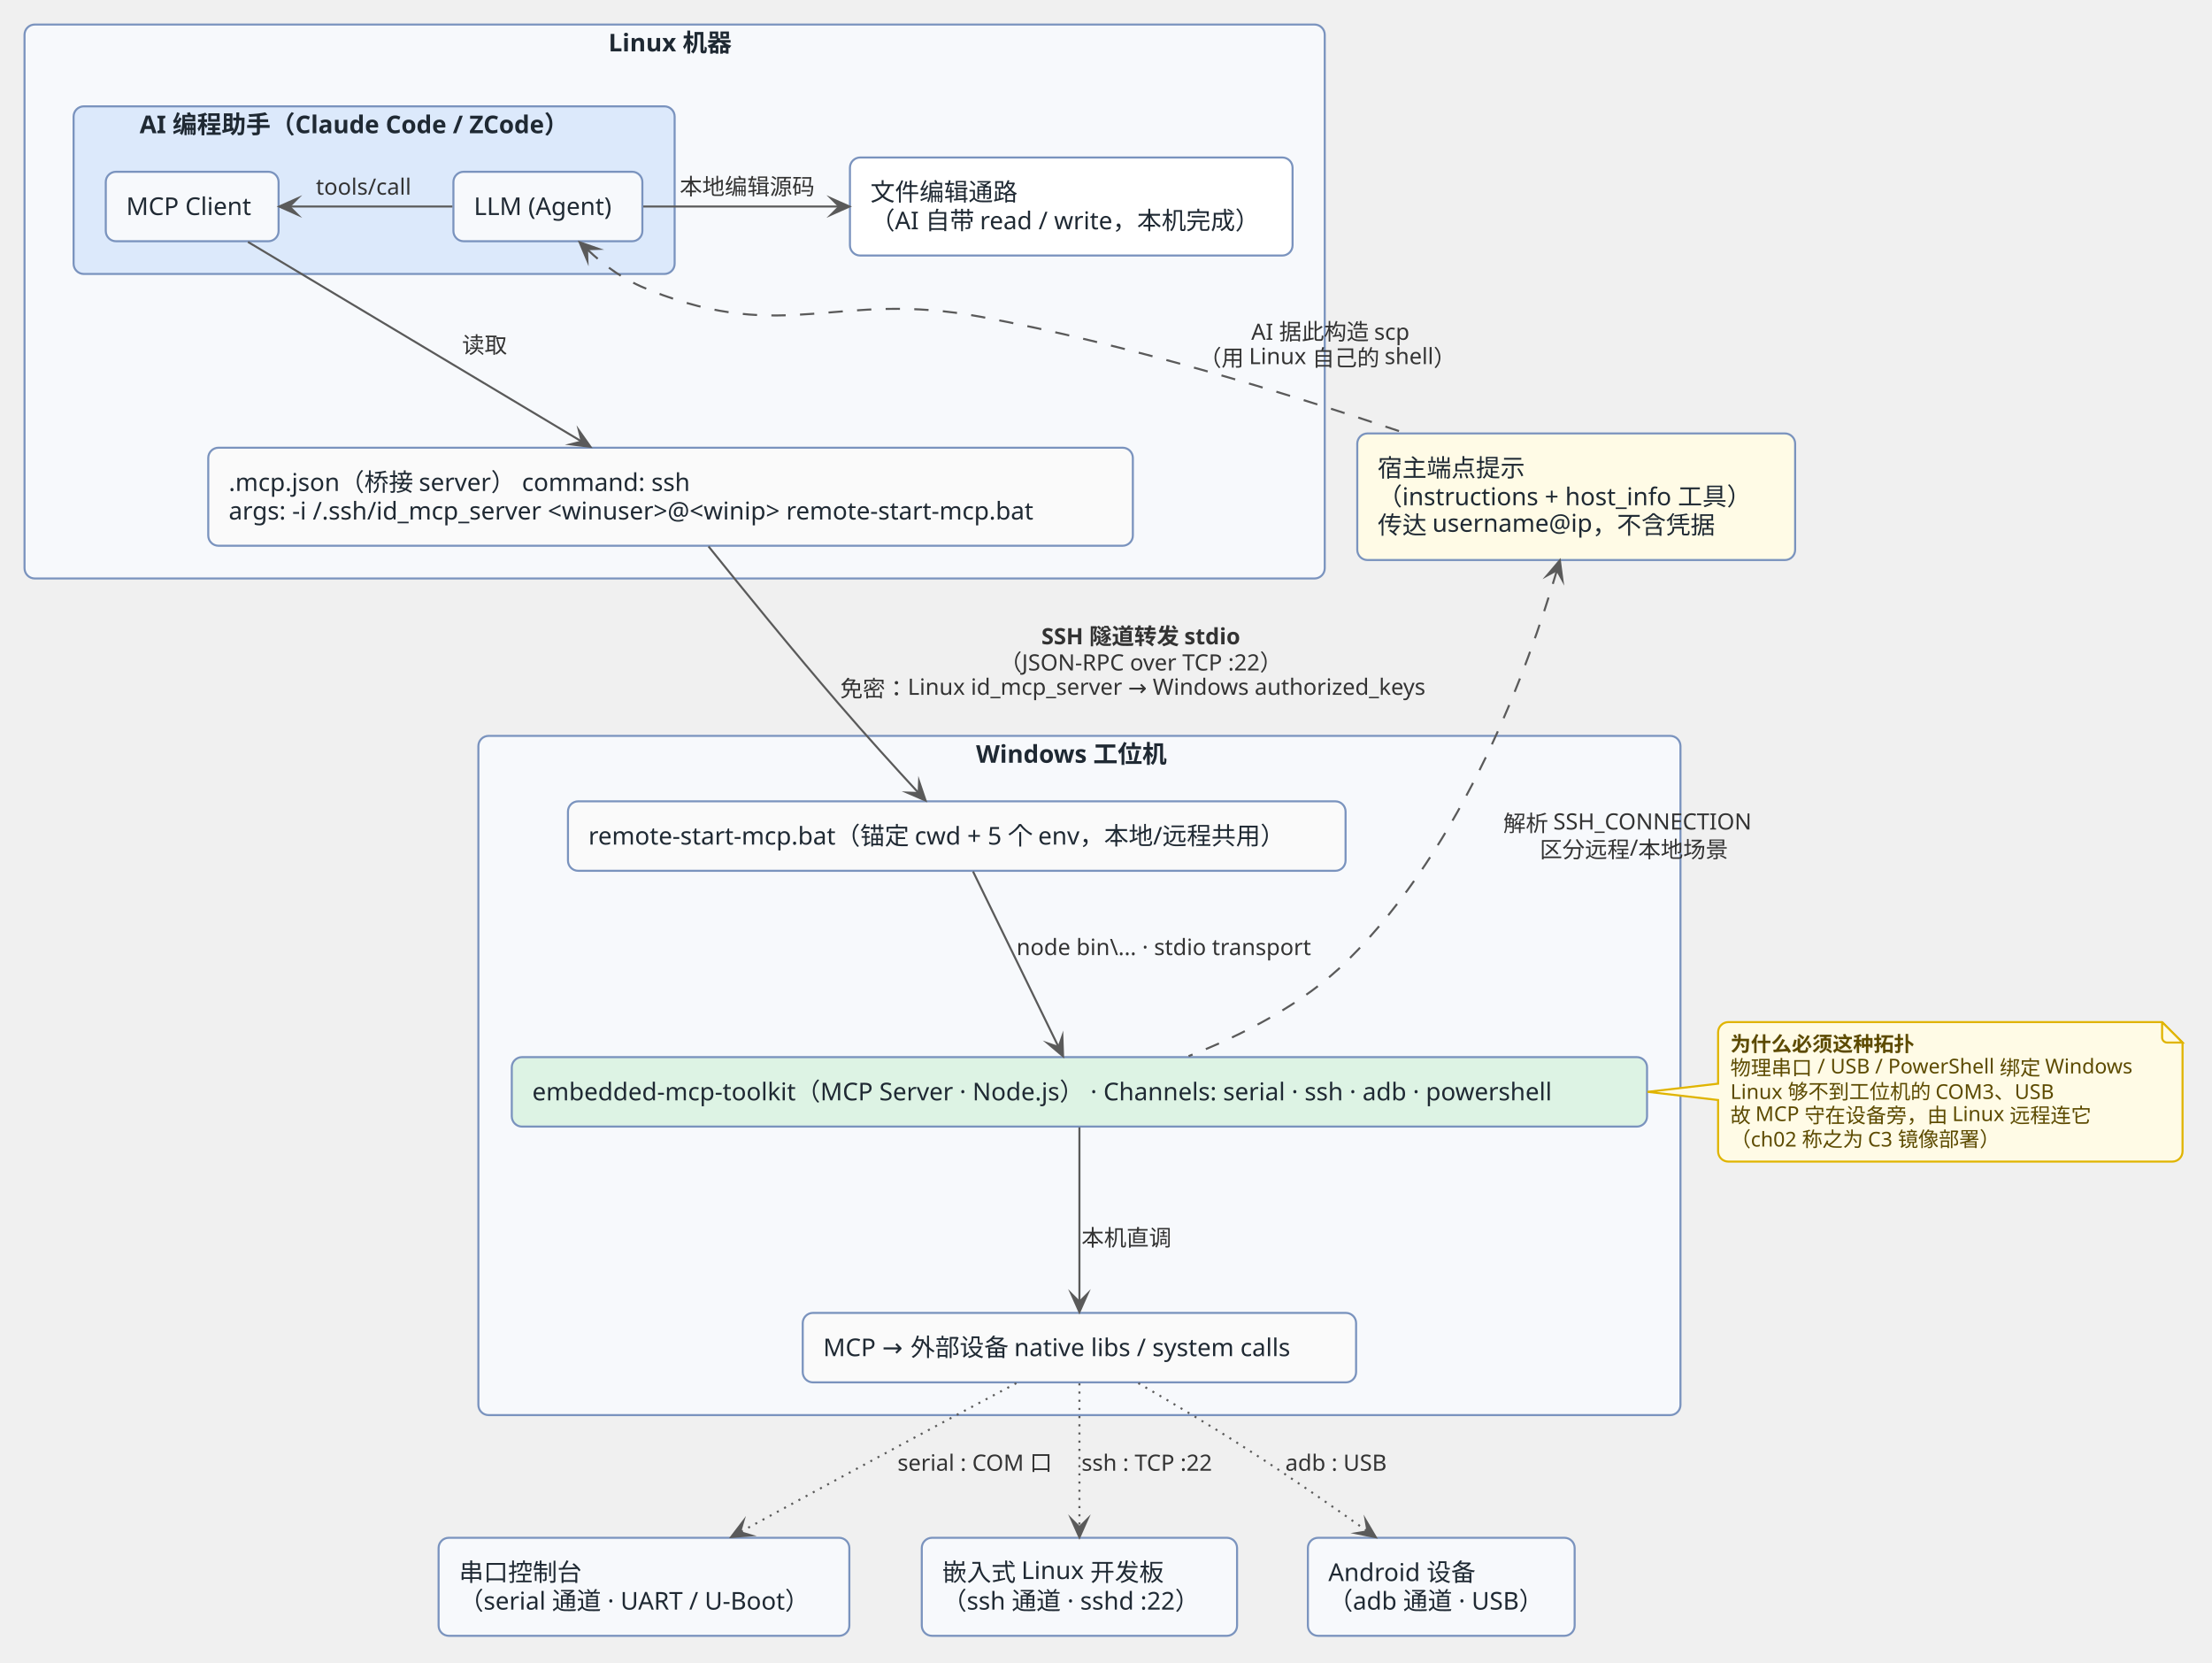
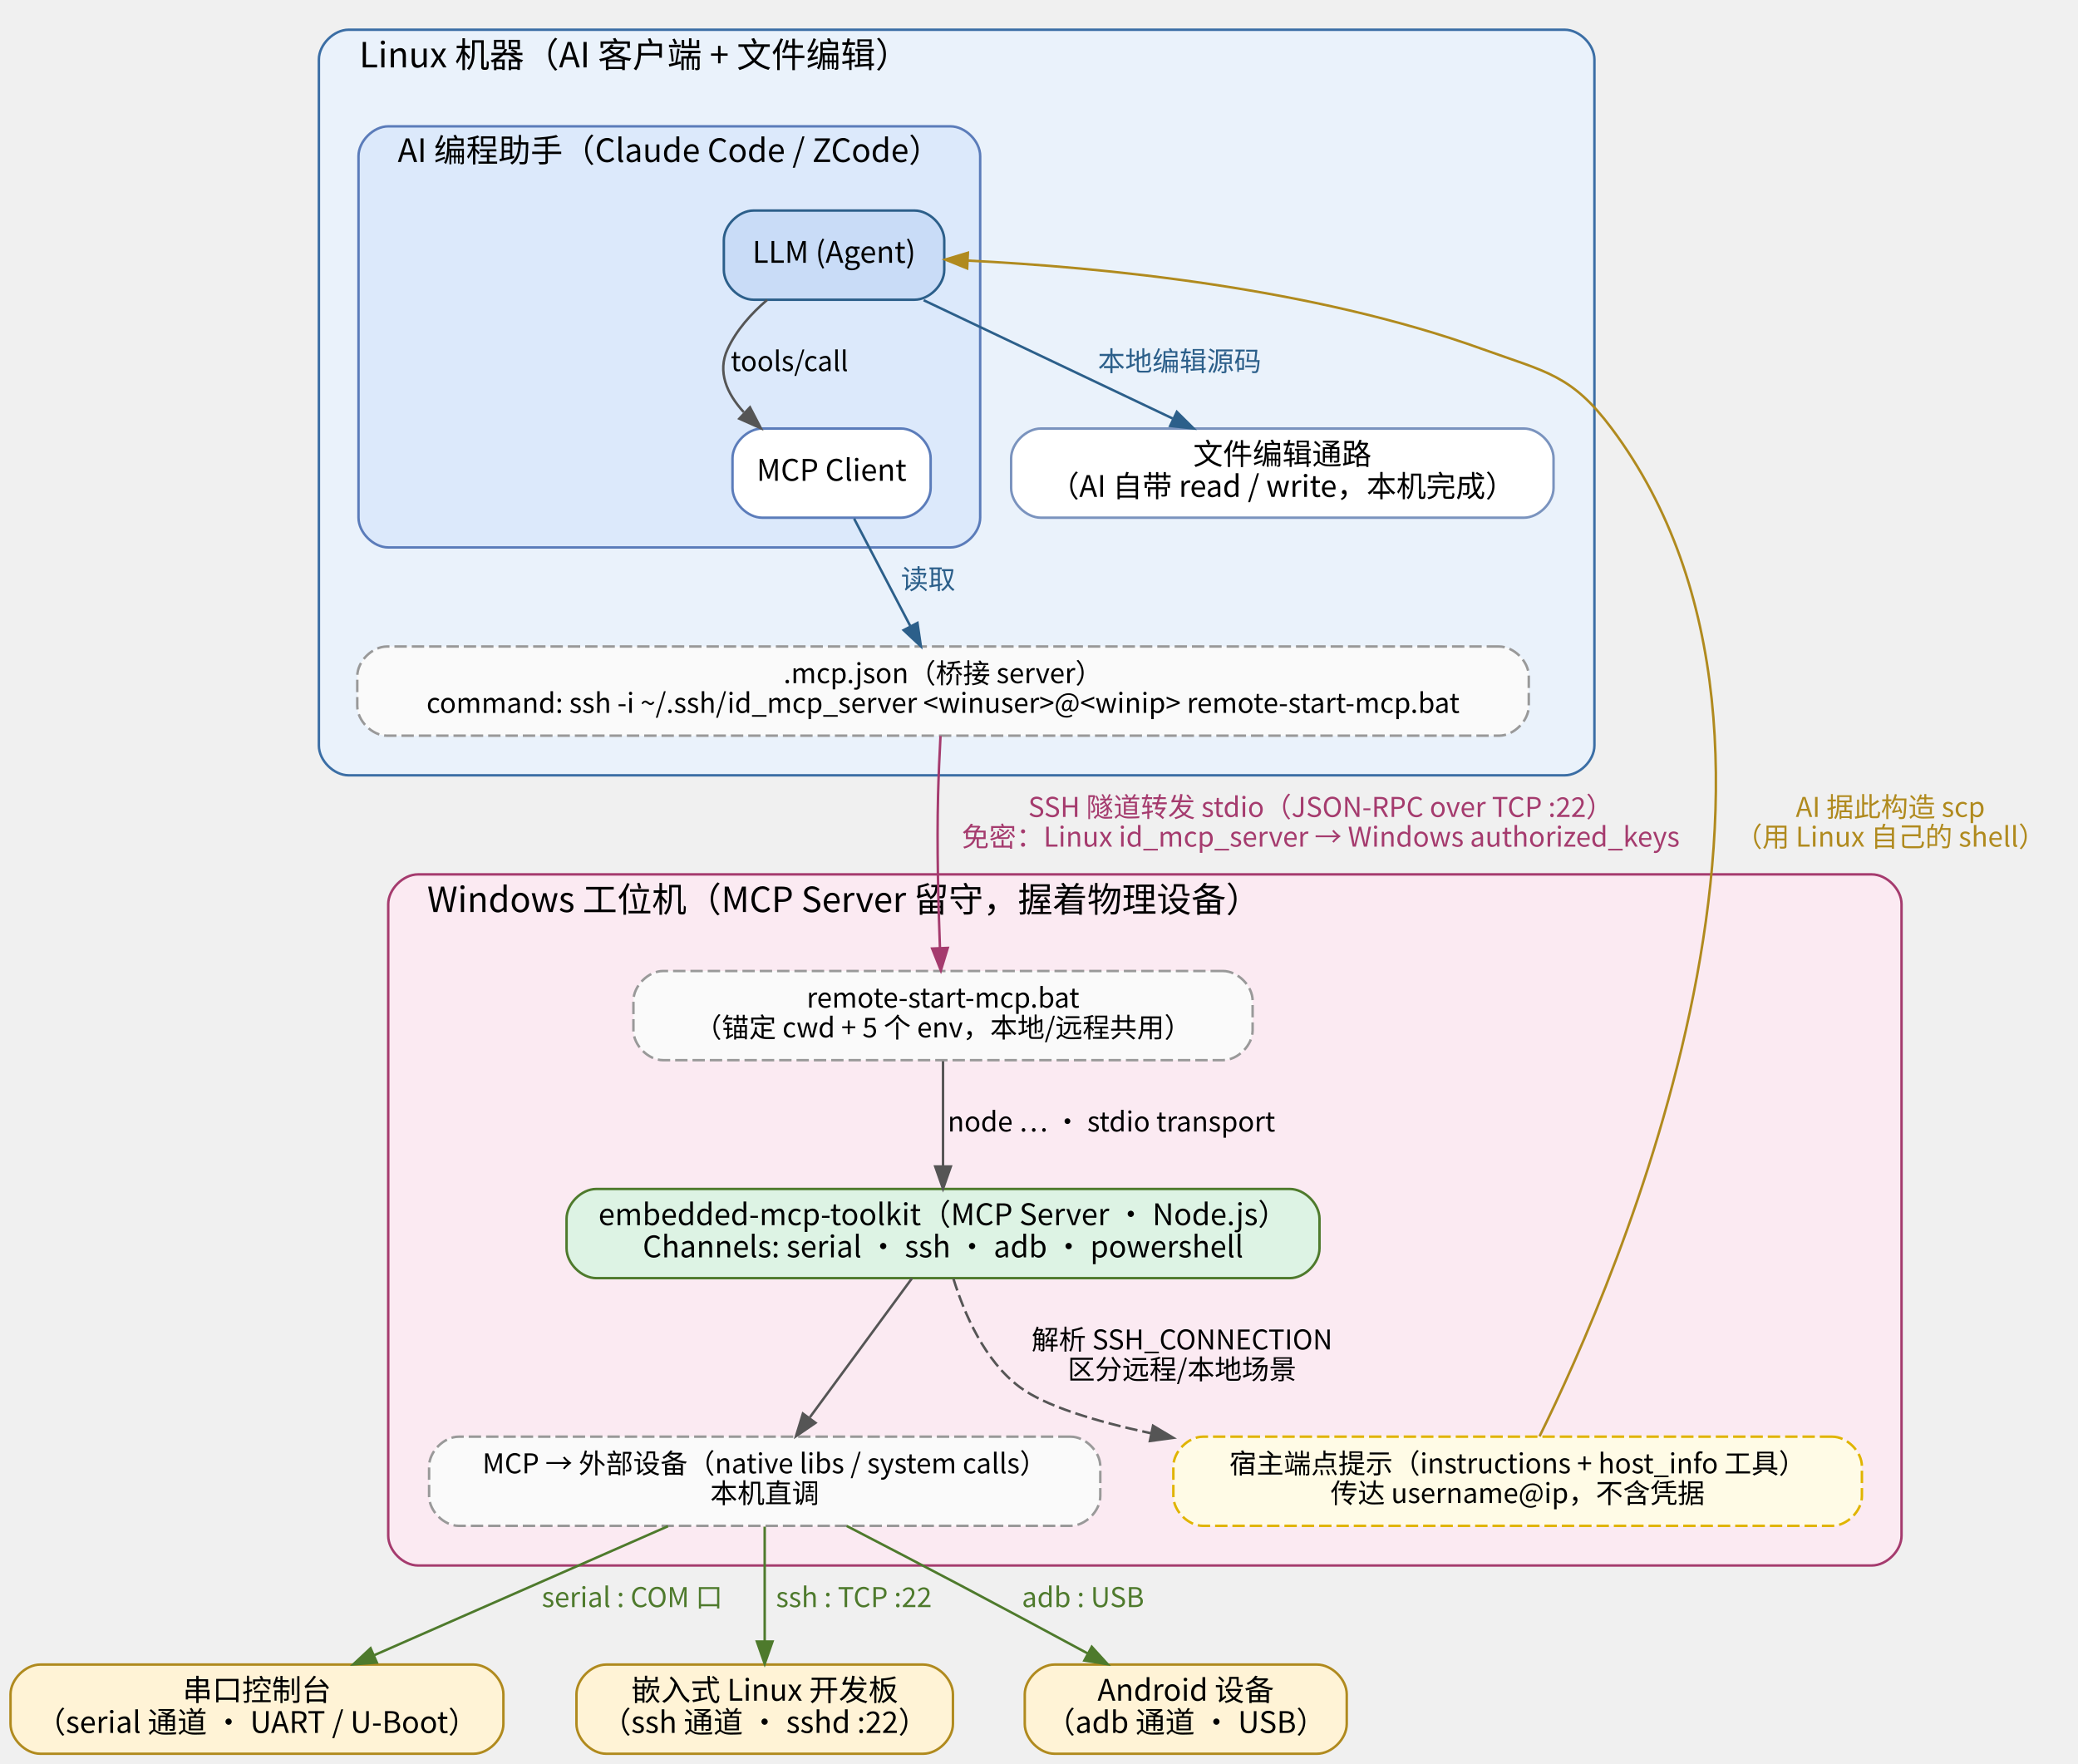
- <svg xmlns="http://www.w3.org/2000/svg" contentStyleType="text/css" data-diagram-type="DESCRIPTION" height="813px" preserveAspectRatio="none" style="width:1082px;height:813px;background:#FFFFFF;" version="1.1" viewBox="0 0 1082 813" width="1082px" zoomAndPan="magnify">
-   <defs />
-   <g>
-     <g class="cluster" data-qualified-name="LX" data-source-line="26" id="ent0001">
-       <rect fill="#F7F9FC" height="270.88" rx="5" ry="5" style="stroke:#7A93BE;stroke-width:1;" width="636" x="12" y="12" />
-       <text fill="#1F2933" font-family="'Segoe UI'" font-size="12" font-weight="700" lengthAdjust="spacing" textLength="64.764" x="297.618" y="25.139">Linux 机器</text>
+ <svg xmlns="http://www.w3.org/2000/svg" width="839pt" height="712pt" viewBox="0.00 0.00 838.50 712.00">
+   <g id="graph0" class="graph" transform="scale(1 1) rotate(0) translate(4 708)">
+     <g id="clust1" class="cluster">
+       <path fill="#eaf2fb" stroke="#3b6ea5" d="M136.5,-395C136.5,-395 627.5,-395 627.5,-395 633.5,-395 639.5,-401 639.5,-407 639.5,-407 639.5,-684 639.5,-684 639.5,-690 633.5,-696 627.5,-696 627.5,-696 136.5,-696 136.5,-696 130.5,-696 124.5,-690 124.5,-684 124.5,-684 124.5,-407 124.5,-407 124.5,-401 130.5,-395 136.5,-395" />
+       <text text-anchor="middle" x="252" y="-680.8" font-family="Noto Sans CJK SC" font-size="14.00">Linux 机器（AI 客户端 + 文件编辑）</text>
    </g>
-     <g class="cluster" data-qualified-name="LX.host" data-source-line="28" id="ent0002">
-       <rect fill="#DCE9FB" height="81.97" rx="5" ry="5" style="stroke:#7A93BE;stroke-width:1;" width="294" x="36" y="52" />
-       <text fill="#1F2933" font-family="'Segoe UI'" font-size="12" font-weight="700" lengthAdjust="spacing" textLength="229.395" x="68.302" y="65.139">AI 编程助手（Claude Code / ZCode）</text>
+     <g id="clust2" class="cluster">
+       <path fill="#dce9fb" stroke="#5b7cba" d="M152.5,-487C152.5,-487 379.5,-487 379.5,-487 385.5,-487 391.5,-493 391.5,-499 391.5,-499 391.5,-645 391.5,-645 391.5,-651 385.5,-657 379.5,-657 379.5,-657 152.5,-657 152.5,-657 146.5,-657 140.5,-651 140.5,-645 140.5,-645 140.5,-499 140.5,-499 140.5,-493 146.5,-487 152.5,-487" />
+       <text text-anchor="middle" x="266" y="-642.6" font-family="Noto Sans CJK SC" font-size="13.00">AI 编程助手（Claude Code / ZCode）</text>
    </g>
-     <g class="cluster" data-qualified-name="PC" data-source-line="47" id="ent0010">
-       <rect fill="#F7F9FC" height="332.14" rx="5" ry="5" style="stroke:#7A93BE;stroke-width:1;" width="588" x="234" y="359.86" />
-       <text fill="#1F2933" font-family="'Segoe UI'" font-size="12" font-weight="700" lengthAdjust="spacing" textLength="101.133" x="477.433" y="372.999">Windows 工位机</text>
+     <g id="clust3" class="cluster">
+       <path fill="#fbeaf2" stroke="#a53b6e" d="M164.5,-76C164.5,-76 751.5,-76 751.5,-76 757.5,-76 763.5,-82 763.5,-88 763.5,-88 763.5,-343 763.5,-343 763.5,-349 757.5,-355 751.5,-355 751.5,-355 164.5,-355 164.5,-355 158.5,-355 152.5,-349 152.5,-343 152.5,-343 152.5,-88 152.5,-88 152.5,-82 158.5,-76 164.5,-76" />
+       <text text-anchor="middle" x="336.5" y="-339.8" font-family="Noto Sans CJK SC" font-size="14.00">Windows 工位机（MCP Server 留守，握着物理设备）</text>
    </g>
-     <g class="entity" data-qualified-name="LX.cfg" data-source-line="36" id="ent0006">
-       <rect fill="#FAFAFA" height="47.938" rx="5" ry="5" style="stroke:#7A93BE;stroke-width:1;" width="452.264" x="101.87" y="218.94" />
-       <text fill="#1F2933" font-family="'Segoe UI'" font-size="12" lengthAdjust="spacing" textLength="243.358" x="111.87" y="240.079">.mcp.json（桥接 server）  command: ssh</text>
-       <text fill="#1F2933" font-family="'Segoe UI'" font-size="12" lengthAdjust="spacing" textLength="432.264" x="111.87" y="254.047">args: -i /.ssh/id_mcp_server &lt;winuser&gt;@&lt;winip&gt; remote-start-mcp.bat</text>
+     <g id="node1" class="node">
+       <path fill="#c9dcf7" stroke="#2c5f8a" d="M365,-623C365,-623 300,-623 300,-623 294,-623 288,-617 288,-611 288,-611 288,-599 288,-599 288,-593 294,-587 300,-587 300,-587 365,-587 365,-587 371,-587 377,-593 377,-599 377,-599 377,-611 377,-611 377,-617 371,-623 365,-623" />
+       <text text-anchor="middle" x="332.5" y="-601.9" font-family="Noto Sans CJK SC" font-size="12.00">LLM (Agent)</text>
    </g>
-     <g class="entity" data-qualified-name="LX.filesrc" data-source-line="38" id="ent0007">
-       <rect fill="#FFFFFF" height="47.938" rx="5" ry="5" style="stroke:#7A93BE;stroke-width:1;" width="216.507" x="415.75" y="77.02" />
-       <text fill="#1F2933" font-family="'Segoe UI'" font-size="12" lengthAdjust="spacing" textLength="72.001" x="425.75" y="98.159">文件编辑通路</text>
-       <text fill="#1F2933" font-family="'Segoe UI'" font-size="12" lengthAdjust="spacing" textLength="196.507" x="425.75" y="112.127">（AI 自带 read / write，本机完成）</text>
+     <g id="node2" class="node">
+       <path fill="#ffffff" stroke="#5b7cba" d="M359.5,-535C359.5,-535 303.5,-535 303.5,-535 297.5,-535 291.5,-529 291.5,-523 291.5,-523 291.5,-511 291.5,-511 291.5,-505 297.5,-499 303.5,-499 303.5,-499 359.5,-499 359.5,-499 365.5,-499 371.5,-505 371.5,-511 371.5,-511 371.5,-523 371.5,-523 371.5,-529 365.5,-535 359.5,-535" />
+       <text text-anchor="middle" x="331.5" y="-513.9" font-family="Noto Sans CJK SC" font-size="12.00">MCP Client</text>
    </g>
-     <g class="entity" data-qualified-name="LX.host.llm" data-source-line="29" id="ent0003">
-       <rect fill="#F7F9FC" height="33.969" rx="5" ry="5" style="stroke:#7A93BE;stroke-width:1;" width="92.422" x="221.79" y="84" />
-       <text fill="#1F2933" font-family="'Segoe UI'" font-size="12" lengthAdjust="spacing" textLength="72.422" x="231.79" y="105.139">LLM (Agent)</text>
+     <g id="edge1" class="edge">
+       <path fill="none" stroke="#555555" d="M305.47,-586.91C299.04,-581.4 293.03,-574.7 289.5,-567 285.31,-557.88 289.2,-549.14 296.02,-541.63" />
+       <polygon fill="#555555" stroke="#555555" points="298.56,-543.57 302.96,-535.11 294.25,-538.98 298.56,-543.57" />
+       <text text-anchor="middle" x="314.5" y="-558.2" font-family="Noto Sans CJK SC" font-size="11.00">tools/call</text>
    </g>
-     <g class="entity" data-qualified-name="LX.host.client" data-source-line="30" id="ent0004">
-       <rect fill="#F7F9FC" height="33.969" rx="5" ry="5" style="stroke:#7A93BE;stroke-width:1;" width="84.523" x="51.74" y="84" />
-       <text fill="#1F2933" font-family="'Segoe UI'" font-size="12" lengthAdjust="spacing" textLength="64.523" x="61.74" y="105.139">MCP Client</text>
+     <g id="node4" class="node">
+       <path fill="#ffffff" stroke="#7a93be" d="M611,-535C611,-535 416,-535 416,-535 410,-535 404,-529 404,-523 404,-523 404,-511 404,-511 404,-505 410,-499 416,-499 416,-499 611,-499 611,-499 617,-499 623,-505 623,-511 623,-511 623,-523 623,-523 623,-529 617,-535 611,-535" />
+       <text text-anchor="middle" x="513.5" y="-520.4" font-family="Noto Sans CJK SC" font-size="12.00">文件编辑通路</text>
+       <text text-anchor="middle" x="513.5" y="-507.4" font-family="Noto Sans CJK SC" font-size="12.00">（AI 自带 read / write，本机完成）</text>
    </g>
-     <g class="entity" data-qualified-name="PC.bat" data-source-line="49" id="ent0011">
-       <rect fill="#FAFAFA" height="33.969" rx="5" ry="5" style="stroke:#7A93BE;stroke-width:1;" width="380.364" x="277.82" y="391.86" />
-       <text fill="#1F2933" font-family="'Segoe UI'" font-size="12" lengthAdjust="spacing" textLength="360.364" x="287.82" y="412.999">remote-start-mcp.bat（锚定 cwd + 5 个 env，本地/远程共用）</text>
+     <g id="edge3" class="edge">
+       <path fill="none" stroke="#2c5f8a" d="M368.69,-586.8C397.64,-573.05 438.36,-553.7 469.25,-539.03" />
+       <polygon fill="#2c5f8a" stroke="#2c5f8a" points="470.9,-541.73 477.68,-535.02 468.2,-536.04 470.9,-541.73" />
+       <text text-anchor="middle" x="472" y="-558.2" font-family="Noto Sans CJK SC" font-size="11.00" fill="#2c5f8a">本地编辑源码</text>
    </g>
-     <g class="entity" data-qualified-name="PC.server" data-source-line="51" id="ent0012">
-       <rect fill="#DDF3E4" height="33.969" rx="5" ry="5" style="stroke:#7A93BE;stroke-width:1;" width="555.313" x="250.34" y="516.95" />
-       <text fill="#1F2933" font-family="'Segoe UI'" font-size="12" lengthAdjust="spacing" textLength="535.313" x="260.34" y="538.089">embedded-mcp-toolkit（MCP Server · Node.js） · Channels: serial · ssh · adb · powershell</text>
+     <g id="node3" class="node">
+       <path fill="#fafafa" stroke="#999999" stroke-dasharray="5,2" d="M601,-447C601,-447 152,-447 152,-447 146,-447 140,-441 140,-435 140,-435 140,-423 140,-423 140,-417 146,-411 152,-411 152,-411 601,-411 601,-411 607,-411 613,-417 613,-423 613,-423 613,-435 613,-435 613,-441 607,-447 601,-447" />
+       <text text-anchor="middle" x="376.5" y="-432.2" font-family="Noto Sans CJK SC" font-size="11.00">.mcp.json（桥接 server）</text>
+       <text text-anchor="middle" x="376.5" y="-420.2" font-family="Noto Sans CJK SC" font-size="11.00">command: ssh -i ~/.ssh/id_mcp_server &lt;winuser&gt;@&lt;winip&gt; remote-start-mcp.bat</text>
    </g>
-     <g class="entity" data-qualified-name="PC.phys" data-source-line="54" id="ent0013">
-       <rect fill="#FAFAFA" height="33.969" rx="5" ry="5" style="stroke:#7A93BE;stroke-width:1;" width="270.67" x="392.66" y="642.03" />
-       <text fill="#1F2933" font-family="'Segoe UI'" font-size="12" lengthAdjust="spacing" textLength="250.67" x="402.66" y="663.169">MCP → 外部设备   native libs / system calls</text>
+     <g id="edge2" class="edge">
+       <path fill="none" stroke="#2c5f8a" d="M340.61,-498.6C347.11,-486.16 355.97,-469.23 363.26,-455.3" />
+       <polygon fill="#2c5f8a" stroke="#2c5f8a" points="366.18,-456.52 367.56,-447.08 360.6,-453.6 366.18,-456.52" />
+       <text text-anchor="middle" x="370.5" y="-470.2" font-family="Noto Sans CJK SC" font-size="11.00" fill="#2c5f8a">读取</text>
    </g>
-     <g class="entity" data-qualified-name="endpoint" data-source-line="69" id="ent0017">
-       <rect fill="#FFFBE6" height="61.906" rx="5" ry="5" style="stroke:#7A93BE;stroke-width:1;" width="214.18" x="663.91" y="211.96" />
-       <text fill="#1F2933" font-family="'Segoe UI'" font-size="12" lengthAdjust="spacing" textLength="72.001" x="673.91" y="233.099">宿主端点提示</text>
-       <text fill="#1F2933" font-family="'Segoe UI'" font-size="12" lengthAdjust="spacing" textLength="194.18" x="673.91" y="247.067">（instructions + host_info 工具）</text>
-       <text fill="#1F2933" font-family="'Segoe UI'" font-size="12" lengthAdjust="spacing" textLength="170.971" x="673.91" y="261.036">传达 username@ip，不含凭据</text>
+     <g id="node5" class="node">
+       <path fill="#fafafa" stroke="#999999" stroke-dasharray="5,2" d="M489.5,-316C489.5,-316 263.5,-316 263.5,-316 257.5,-316 251.5,-310 251.5,-304 251.5,-304 251.5,-292 251.5,-292 251.5,-286 257.5,-280 263.5,-280 263.5,-280 489.5,-280 489.5,-280 495.5,-280 501.5,-286 501.5,-292 501.5,-292 501.5,-304 501.5,-304 501.5,-310 495.5,-316 489.5,-316" />
+       <text text-anchor="middle" x="376.5" y="-301.2" font-family="Noto Sans CJK SC" font-size="11.00">remote-start-mcp.bat</text>
+       <text text-anchor="middle" x="376.5" y="-289.2" font-family="Noto Sans CJK SC" font-size="11.00">（锚定 cwd + 5 个 env，本地/远程共用）</text>
    </g>
-     <g class="entity" data-qualified-name="serial" data-source-line="78" id="ent0022">
-       <rect fill="#F7F9FC" height="47.938" rx="5" ry="5" style="stroke:#7A93BE;stroke-width:1;" width="200.914" x="214.54" y="752" />
-       <text fill="#1F2933" font-family="'Segoe UI'" font-size="12" lengthAdjust="spacing" textLength="60.001" x="224.54" y="773.139">串口控制台</text>
-       <text fill="#1F2933" font-family="'Segoe UI'" font-size="12" lengthAdjust="spacing" textLength="180.914" x="224.54" y="787.107">（serial 通道 · UART / U-Boot）</text>
+     <g id="edge4" class="edge">
+       <path fill="none" stroke="#a53b6e" d="M375.48,-410.85C375.09,-403.51 374.69,-394.84 374.5,-387 373.99,-366.25 374.59,-342.74 375.26,-325.24" />
+       <polygon fill="#a53b6e" stroke="#a53b6e" points="378.41,-325.32 375.63,-316.2 372.11,-325.06 378.41,-325.32" />
+       <text text-anchor="middle" x="529" y="-378.2" font-family="Noto Sans CJK SC" font-size="11.00" fill="#a53b6e">SSH 隧道转发 stdio（JSON-RPC over TCP :22）</text>
+       <text text-anchor="middle" x="529" y="-366.2" font-family="Noto Sans CJK SC" font-size="11.00" fill="#a53b6e">免密：Linux id_mcp_server → Windows authorized_keys</text>
    </g>
-     <g class="entity" data-qualified-name="board" data-source-line="79" id="ent0023">
-       <rect fill="#F7F9FC" height="47.938" rx="5" ry="5" style="stroke:#7A93BE;stroke-width:1;" width="154.221" x="450.89" y="752" />
-       <text fill="#1F2933" font-family="'Segoe UI'" font-size="12" lengthAdjust="spacing" textLength="111.962" x="460.89" y="773.139">嵌入式 Linux 开发板</text>
-       <text fill="#1F2933" font-family="'Segoe UI'" font-size="12" lengthAdjust="spacing" textLength="134.221" x="460.89" y="787.107">（ssh 通道 · sshd :22）</text>
+     <g id="node6" class="node">
+       <path fill="#ddf3e4" stroke="#4e7a2c" d="M516.5,-228C516.5,-228 236.5,-228 236.5,-228 230.5,-228 224.5,-222 224.5,-216 224.5,-216 224.5,-204 224.5,-204 224.5,-198 230.5,-192 236.5,-192 236.5,-192 516.5,-192 516.5,-192 522.5,-192 528.5,-198 528.5,-204 528.5,-204 528.5,-216 528.5,-216 528.5,-222 522.5,-228 516.5,-228" />
+       <text text-anchor="middle" x="376.5" y="-213.4" font-family="Noto Sans CJK SC" font-size="12.00">embedded-mcp-toolkit（MCP Server · Node.js）</text>
+       <text text-anchor="middle" x="376.5" y="-200.4" font-family="Noto Sans CJK SC" font-size="12.00">Channels: serial · ssh · adb · powershell</text>
    </g>
-     <g class="entity" data-qualified-name="android" data-source-line="80" id="ent0024">
-       <rect fill="#F7F9FC" height="47.938" rx="5" ry="5" style="stroke:#7A93BE;stroke-width:1;" width="130.479" x="639.76" y="752" />
-       <text fill="#1F2933" font-family="'Segoe UI'" font-size="12" lengthAdjust="spacing" textLength="74.473" x="649.76" y="773.139">Android 设备</text>
-       <text fill="#1F2933" font-family="'Segoe UI'" font-size="12" lengthAdjust="spacing" textLength="110.479" x="649.76" y="787.107">（adb 通道 · USB）</text>
+     <g id="edge5" class="edge">
+       <path fill="none" stroke="#555555" d="M376.5,-279.6C376.5,-267.39 376.5,-250.87 376.5,-237.09" />
+       <polygon fill="#555555" stroke="#555555" points="379.65,-237.08 376.5,-228.08 373.35,-237.08 379.65,-237.08" />
+       <text text-anchor="middle" x="444.5" y="-251.2" font-family="Noto Sans CJK SC" font-size="11.00">node … · stdio transport</text>
    </g>
-     <g class="entity" data-qualified-name="GMN30" data-source-line="91" id="ent0031">
-       <path d="M840.41,504.83 L840.41,529.93 L805.9,533.93 L840.41,537.93 L840.41,563.033 A5,5 0 0 0 845.41,568.033 L1062.591,568.033 A5,5 0 0 0 1067.591,563.033 L1067.591,509.83 L1057.591,499.83 L845.41,499.83 A5,5 0 0 0 840.41,504.83" fill="#FFFBE6" style="stroke:#E0B400;stroke-width:1;" />
-       <path d="M1057.591,499.83 L1057.591,507.33 A2.5,2.5 0 0 0 1060.091,509.83 L1067.591,509.83 L1057.591,499.83" fill="#FFFBE6" style="stroke:#E0B400;stroke-width:1;" />
-       <text fill="#5C4A00" font-family="'Segoe UI'" font-size="10" font-weight="700" lengthAdjust="spacing" textLength="90" x="846.41" y="514.112">为什么必须这种拓扑</text>
-       <text fill="#5C4A00" font-family="'Segoe UI'" font-size="10" lengthAdjust="spacing" textLength="206.181" x="846.41" y="525.753">物理串口 / USB / PowerShell 绑定 Windows</text>
-       <text fill="#5C4A00" font-family="'Segoe UI'" font-size="10" lengthAdjust="spacing" textLength="163.672" x="846.41" y="537.394">Linux 够不到工位机的 COM3、USB</text>
-       <text fill="#5C4A00" font-family="'Segoe UI'" font-size="10" lengthAdjust="spacing" textLength="181.299" x="846.41" y="549.034">故 MCP 守在设备旁，由 Linux 远程连它</text>
-       <text fill="#5C4A00" font-family="'Segoe UI'" font-size="10" lengthAdjust="spacing" textLength="137.441" x="846.41" y="560.675">（ch02 称之为 C3 镜像部署）</text>
+     <g id="node7" class="node">
+       <path fill="#fafafa" stroke="#999999" stroke-dasharray="5,2" d="M428,-128C428,-128 181,-128 181,-128 175,-128 169,-122 169,-116 169,-116 169,-104 169,-104 169,-98 175,-92 181,-92 181,-92 428,-92 428,-92 434,-92 440,-98 440,-104 440,-104 440,-116 440,-116 440,-122 434,-128 428,-128" />
+       <text text-anchor="middle" x="304.5" y="-113.2" font-family="Noto Sans CJK SC" font-size="11.00">MCP → 外部设备（native libs / system calls）</text>
+       <text text-anchor="middle" x="304.5" y="-101.2" font-family="Noto Sans CJK SC" font-size="11.00">本机直调</text>
    </g>
-     <g class="link" data-entity-1="ent0003" data-entity-2="ent0004" data-link-type="dependency" data-source-line="31" id="lnk5">
-       <path d="M221.29,100.99 C194.92,100.99 167.22,100.99 141.57,100.99" fill="none" id="llm-to-client" style="stroke:#5A5A5A;stroke-width:1;" />
-       <polygon fill="#5A5A5A" points="136.57,100.99,145.57,104.99,141.57,100.99,145.57,96.99,136.57,100.99" style="stroke:#5A5A5A;stroke-width:1;stroke-linejoin:miter;stroke-miterlimit:10;" />
-       <text fill="#333333" font-family="'Segoe UI'" font-size="11" lengthAdjust="spacing" textLength="49.167" x="154.53" y="95.2">tools/call</text>
+     <g id="edge6" class="edge">
+       <path fill="none" stroke="#555555" d="M363.96,-191.93C352.57,-176.43 335.63,-153.37 322.74,-135.83" />
+       <polygon fill="#555555" stroke="#555555" points="325.01,-133.59 317.14,-128.2 319.93,-137.32 325.01,-133.59" />
    </g>
-     <g class="link" data-entity-1="ent0004" data-entity-2="ent0006" data-link-type="dependency" data-source-line="41" id="lnk8">
-       <path d="M121.3,118.31 C162.65,143.04 237.079,187.534 284.529,215.913" fill="none" id="client-to-cfg" style="stroke:#5A5A5A;stroke-width:1;" />
-       <polygon fill="#5A5A5A" points="288.82,218.48,283.149,210.428,284.529,215.913,279.043,217.293,288.82,218.48" style="stroke:#5A5A5A;stroke-width:1;stroke-linejoin:miter;stroke-miterlimit:10;" />
-       <text fill="#333333" font-family="'Segoe UI'" font-size="11" lengthAdjust="spacing" textLength="22" x="226.01" y="172.67">读取</text>
+     <g id="node8" class="node">
+       <path fill="#fffbe6" stroke="#e0b400" stroke-dasharray="5,2" d="M735.5,-128C735.5,-128 481.5,-128 481.5,-128 475.5,-128 469.5,-122 469.5,-116 469.5,-116 469.5,-104 469.5,-104 469.5,-98 475.5,-92 481.5,-92 481.5,-92 735.5,-92 735.5,-92 741.5,-92 747.5,-98 747.5,-104 747.5,-104 747.5,-116 747.5,-116 747.5,-122 741.5,-128 735.5,-128" />
+       <text text-anchor="middle" x="608.5" y="-113.2" font-family="Noto Sans CJK SC" font-size="11.00">宿主端点提示（instructions + host_info 工具）</text>
+       <text text-anchor="middle" x="608.5" y="-101.2" font-family="Noto Sans CJK SC" font-size="11.00">传达 username@ip，不含凭据</text>
    </g>
-     <g class="link" data-entity-1="ent0003" data-entity-2="ent0007" data-link-type="dependency" data-source-line="42" id="lnk9">
-       <path d="M314.66,100.99 C342.92,100.99 375.23,100.99 410.51,100.99" fill="none" id="llm-to-filesrc" style="stroke:#5A5A5A;stroke-width:1;" />
-       <polygon fill="#5A5A5A" points="415.51,100.99,406.51,96.99,410.51,100.99,406.51,104.99,415.51,100.99" style="stroke:#5A5A5A;stroke-width:1;stroke-linejoin:miter;stroke-miterlimit:10;" />
-       <text fill="#333333" font-family="'Segoe UI'" font-size="11" lengthAdjust="spacing" textLength="65.999" x="332.48" y="95.2">本地编辑源码</text>
+     <g id="edge10" class="edge">
+       <path fill="none" stroke="#555555" stroke-dasharray="5,2" d="M380.7,-191.77C385.03,-177.77 393.22,-158.66 407.5,-148 417.49,-140.54 437.14,-134.39 460.4,-129.39" />
+       <polygon fill="#555555" stroke="#555555" points="461.29,-132.42 469.47,-127.53 460.02,-126.25 461.29,-132.42" />
+       <text text-anchor="middle" x="473" y="-163.2" font-family="Noto Sans CJK SC" font-size="11.00">解析 SSH_CONNECTION</text>
+       <text text-anchor="middle" x="473" y="-151.2" font-family="Noto Sans CJK SC" font-size="11.00">区分远程/本地场景</text>
    </g>
-     <g class="link" data-entity-1="ent0011" data-entity-2="ent0012" data-link-type="dependency" data-source-line="58" id="lnk14">
-       <path d="M475.97,426.19 C487.44,449.73 506.32,488.445 517.81,512.025" fill="none" id="bat-to-server" style="stroke:#5A5A5A;stroke-width:1;" />
-       <polygon fill="#5A5A5A" points="520,516.52,519.654,506.677,517.81,512.025,512.462,510.182,520,516.52" style="stroke:#5A5A5A;stroke-width:1;stroke-linejoin:miter;stroke-miterlimit:10;" />
-       <text fill="#333333" font-family="'Segoe UI'" font-size="11" lengthAdjust="spacing" textLength="153.78" x="497.2" y="467.04">node bin\... · stdio transport</text>
+     <g id="node9" class="node">
+       <path fill="#fff3d6" stroke="#b08a1e" d="M187,-36C187,-36 12,-36 12,-36 6,-36 0,-30 0,-24 0,-24 0,-12 0,-12 0,-6 6,0 12,0 12,0 187,0 187,0 193,0 199,-6 199,-12 199,-12 199,-24 199,-24 199,-30 193,-36 187,-36" />
+       <text text-anchor="middle" x="99.5" y="-21.4" font-family="Noto Sans CJK SC" font-size="12.00">串口控制台</text>
+       <text text-anchor="middle" x="99.5" y="-8.4" font-family="Noto Sans CJK SC" font-size="12.00">（serial 通道 · UART / U-Boot）</text>
    </g>
-     <g class="link" data-entity-1="ent0012" data-entity-2="ent0013" data-link-type="dependency" data-source-line="59" id="lnk15">
-       <path d="M528,551.28 C528,574.82 528,613.03 528,636.61" fill="none" id="server-to-phys" style="stroke:#5A5A5A;stroke-width:1;" />
-       <polygon fill="#5A5A5A" points="528,641.61,532,632.61,528,636.61,524,632.61,528,641.61" style="stroke:#5A5A5A;stroke-width:1;stroke-linejoin:miter;stroke-miterlimit:10;" />
-       <text fill="#333333" font-family="'Segoe UI'" font-size="11" lengthAdjust="spacing" textLength="44" x="529" y="609.24">本机直调</text>
+     <g id="edge7" class="edge">
+       <path fill="none" stroke="#4e7a2c" d="M265.46,-91.86C231.69,-77.03 182.77,-55.56 146.79,-39.76" />
+       <polygon fill="#4e7a2c" stroke="#4e7a2c" points="147.9,-36.81 138.4,-36.08 145.37,-42.58 147.9,-36.81" />
+       <text text-anchor="middle" x="251" y="-59.2" font-family="Noto Sans CJK SC" font-size="11.00" fill="#4e7a2c">serial : COM 口</text>
    </g>
-     <g class="link" data-entity-1="ent0006" data-entity-2="ent0011" data-link-type="dependency" data-source-line="64" id="lnk16">
-       <path d="M346.57,267.2 C362.99,287.63 387.72,318.03 410,343.86 C424.2,360.32 437.526,374.998 449.356,387.798" fill="none" id="cfg-to-bat" style="stroke:#5A5A5A;stroke-width:1;" />
-       <polygon fill="#5A5A5A" points="452.75,391.47,449.579,382.146,449.356,387.798,443.704,387.575,452.75,391.47" style="stroke:#5A5A5A;stroke-width:1;stroke-linejoin:miter;stroke-miterlimit:10;" />
-       <text fill="#333333" font-family="'Segoe UI'" font-size="11" font-weight="700" lengthAdjust="spacing" textLength="107.717" x="509.39" y="315.07">SSH 隧道转发 stdio</text>
-       <text fill="#333333" font-family="'Segoe UI'" font-size="11" lengthAdjust="spacing" textLength="148.795" x="488.851" y="327.875">（JSON-RPC over TCP :22）</text>
-       <text fill="#333333" font-family="'Segoe UI'" font-size="11" lengthAdjust="spacing" textLength="304.498" x="411" y="340.68">免密：Linux id_mcp_server → Windows authorized_keys</text>
+     <g id="node10" class="node">
+       <path fill="#fff3d6" stroke="#b08a1e" d="M368.5,-36C368.5,-36 240.5,-36 240.5,-36 234.5,-36 228.5,-30 228.5,-24 228.5,-24 228.5,-12 228.5,-12 228.5,-6 234.5,0 240.5,0 240.5,0 368.5,0 368.5,0 374.5,0 380.5,-6 380.5,-12 380.5,-12 380.5,-24 380.5,-24 380.5,-30 374.5,-36 368.5,-36" />
+       <text text-anchor="middle" x="304.5" y="-21.4" font-family="Noto Sans CJK SC" font-size="12.00">嵌入式 Linux 开发板</text>
+       <text text-anchor="middle" x="304.5" y="-8.4" font-family="Noto Sans CJK SC" font-size="12.00">（ssh 通道 · sshd :22）</text>
    </g>
-     <g class="link" data-entity-1="ent0017" data-entity-2="ent0012" data-link-type="dependency" data-source-line="70" id="lnk19">
-       <path d="M761.587,278.826 C747.667,326.056 716.28,413.2 659,469.83 C637.46,491.13 607.33,506.33 581.39,516.46" fill="none" id="endpoint-backto-server" style="stroke:#5A5A5A;stroke-width:1;stroke-dasharray:7,7;" />
-       <polygon fill="#5A5A5A" points="763,274.03,756.619,281.532,761.587,278.826,764.293,283.794,763,274.03" style="stroke:#5A5A5A;stroke-width:1;stroke-linejoin:miter;stroke-miterlimit:10;" />
-       <text fill="#333333" font-family="'Segoe UI'" font-size="11" lengthAdjust="spacing" textLength="127.51" x="735.31" y="406.56">解析 SSH_CONNECTION</text>
-       <text fill="#333333" font-family="'Segoe UI'" font-size="11" lengthAdjust="spacing" textLength="91.705" x="753.212" y="419.365">区分远程/本地场景</text>
+     <g id="edge8" class="edge">
+       <path fill="none" stroke="#4e7a2c" d="M304.5,-91.65C304.5,-78.57 304.5,-60.42 304.5,-45.53" />
+       <polygon fill="#4e7a2c" stroke="#4e7a2c" points="307.65,-45.3 304.5,-36.3 301.35,-45.3 307.65,-45.3" />
+       <text text-anchor="middle" x="340.5" y="-59.2" font-family="Noto Sans CJK SC" font-size="11.00" fill="#4e7a2c">ssh : TCP :22</text>
    </g>
-     <g class="link" data-entity-1="ent0003" data-entity-2="ent0017" data-link-type="dependency" data-source-line="71" id="lnk21">
-       <path d="M287.155,121.882 C296.305,130.472 304.98,136.81 318,141.97 C385.15,168.58 409,141.66 480,154.96 C550.87,168.23 629.06,192.14 686.53,211.53" fill="none" id="llm-backto-endpoint" style="stroke:#5A5A5A;stroke-width:1;stroke-dasharray:7,7;" />
-       <polygon fill="#5A5A5A" points="283.51,118.46,287.334,127.536,287.155,121.882,292.809,121.704,283.51,118.46" style="stroke:#5A5A5A;stroke-width:1;stroke-linejoin:miter;stroke-miterlimit:10;" />
-       <text fill="#333333" font-family="'Segoe UI'" font-size="11" lengthAdjust="spacing" textLength="80.523" x="612.053" y="166.17">AI 据此构造 scp</text>
-       <text fill="#333333" font-family="'Segoe UI'" font-size="11" lengthAdjust="spacing" textLength="131.709" x="586.46" y="178.975">（用 Linux 自己的 shell）</text>
+     <g id="node11" class="node">
+       <path fill="#fff3d6" stroke="#b08a1e" d="M527.5,-36C527.5,-36 421.5,-36 421.5,-36 415.5,-36 409.5,-30 409.5,-24 409.5,-24 409.5,-12 409.5,-12 409.5,-6 415.5,0 421.5,0 421.5,0 527.5,0 527.5,0 533.5,0 539.5,-6 539.5,-12 539.5,-12 539.5,-24 539.5,-24 539.5,-30 533.5,-36 527.5,-36" />
+       <text text-anchor="middle" x="474.5" y="-21.4" font-family="Noto Sans CJK SC" font-size="12.00">Android 设备</text>
+       <text text-anchor="middle" x="474.5" y="-8.4" font-family="Noto Sans CJK SC" font-size="12.00">（adb 通道 · USB）</text>
    </g>
-     <g class="link" data-entity-1="ent0013" data-entity-2="ent0022" data-link-type="dependency" data-source-line="86" id="lnk27">
-       <path d="M497.14,676.39 C479.75,685.63 457.64,697.42 438,708 C411.24,722.42 385.679,736.324 362.029,749.234" fill="none" id="phys-to-serial" style="stroke:#5A5A5A;stroke-width:1;stroke-dasharray:1,3;" />
-       <polygon fill="#5A5A5A" points="357.64,751.63,367.456,750.829,362.029,749.234,363.623,743.807,357.64,751.63" style="stroke:#5A5A5A;stroke-width:1;stroke-linejoin:miter;stroke-miterlimit:10;" />
-       <text fill="#333333" font-family="'Segoe UI'" font-size="11" lengthAdjust="spacing" textLength="80.899" x="439" y="719.21">serial : COM 口</text>
+     <g id="edge9" class="edge">
+       <path fill="none" stroke="#4e7a2c" d="M337.61,-91.96C351.77,-84.63 368.47,-75.94 383.5,-68 400.39,-59.07 418.96,-49.1 434.9,-40.49" />
+       <polygon fill="#4e7a2c" stroke="#4e7a2c" points="436.56,-43.18 442.98,-36.13 433.56,-37.63 436.56,-43.18" />
+       <text text-anchor="middle" x="433" y="-59.2" font-family="Noto Sans CJK SC" font-size="11.00" fill="#4e7a2c">adb : USB</text>
    </g>
-     <g class="link" data-entity-1="ent0013" data-entity-2="ent0023" data-link-type="dependency" data-source-line="87" id="lnk28">
-       <path d="M528,676.49 C528,696.23 528,724.44 528,746.77" fill="none" id="phys-to-board" style="stroke:#5A5A5A;stroke-width:1;stroke-dasharray:1,3;" />
-       <polygon fill="#5A5A5A" points="528,751.77,532,742.77,528,746.77,524,742.77,528,751.77" style="stroke:#5A5A5A;stroke-width:1;stroke-linejoin:miter;stroke-miterlimit:10;" />
-       <text fill="#333333" font-family="'Segoe UI'" font-size="11" lengthAdjust="spacing" textLength="71.366" x="529" y="719.21">ssh : TCP :22</text>
-     </g>
-     <g class="link" data-entity-1="ent0013" data-entity-2="ent0024" data-link-type="dependency" data-source-line="88" id="lnk29">
-       <path d="M556.81,676.38 C572.42,685.43 591.96,697.03 609,708 C630.7,721.97 650.43,735.656 668.9,748.836" fill="none" id="phys-to-android" style="stroke:#5A5A5A;stroke-width:1;stroke-dasharray:1,3;" />
-       <polygon fill="#5A5A5A" points="672.97,751.74,667.967,743.256,668.9,748.836,663.321,749.768,672.97,751.74" style="stroke:#5A5A5A;stroke-width:1;stroke-linejoin:miter;stroke-miterlimit:10;" />
-       <text fill="#333333" font-family="'Segoe UI'" font-size="11" lengthAdjust="spacing" textLength="53.985" x="628.71" y="719.21">adb : USB</text>
+     <g id="edge11" class="edge">
+       <path fill="none" stroke="#b08a1e" d="M617.35,-128.15C648,-190.21 742.7,-406.22 646.5,-535 630.26,-556.74 620.03,-557.8 594.5,-567 525.46,-591.89 440.56,-600.12 386.47,-602.8" />
+       <polygon fill="#b08a1e" stroke="#b08a1e" points="386.25,-599.65 377.41,-603.21 386.54,-605.95 386.25,-599.65" />
+       <text text-anchor="middle" x="759" y="-378.2" font-family="Noto Sans CJK SC" font-size="11.00" fill="#b08a1e">AI 据此构造 scp</text>
+       <text text-anchor="middle" x="759" y="-366.2" font-family="Noto Sans CJK SC" font-size="11.00" fill="#b08a1e">（用 Linux 自己的 shell）</text>
    </g>
  </g>
</svg>
